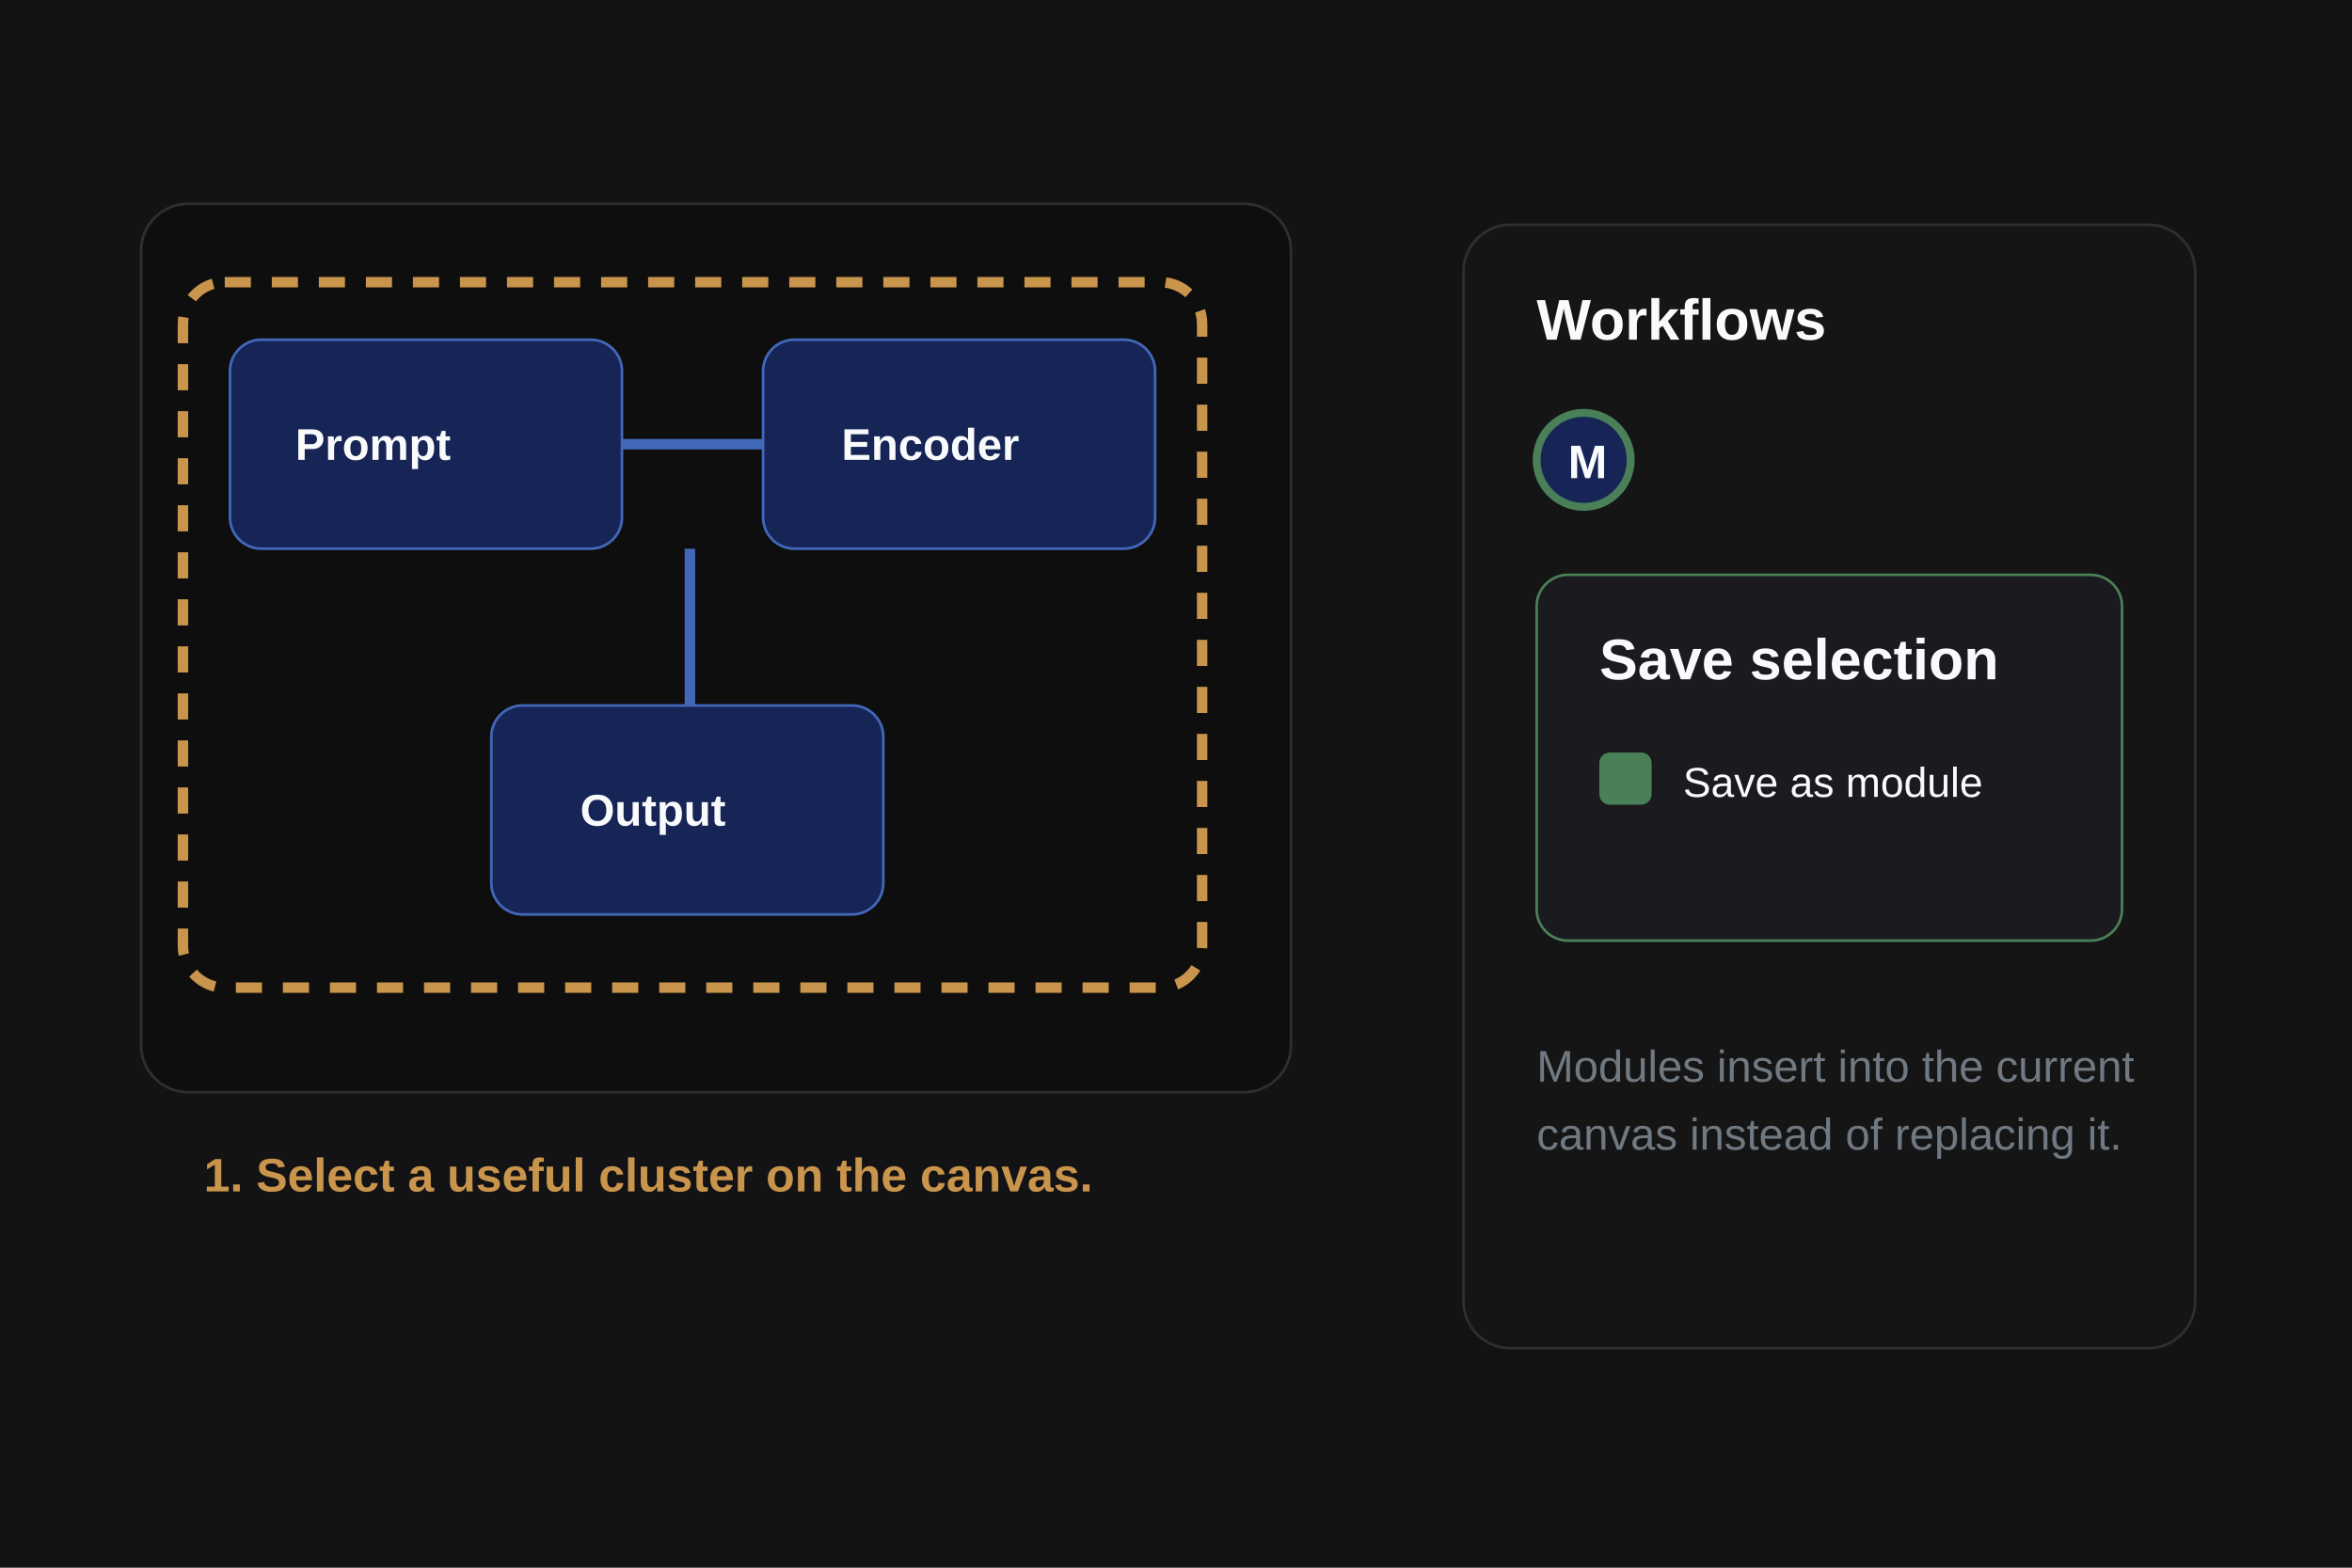
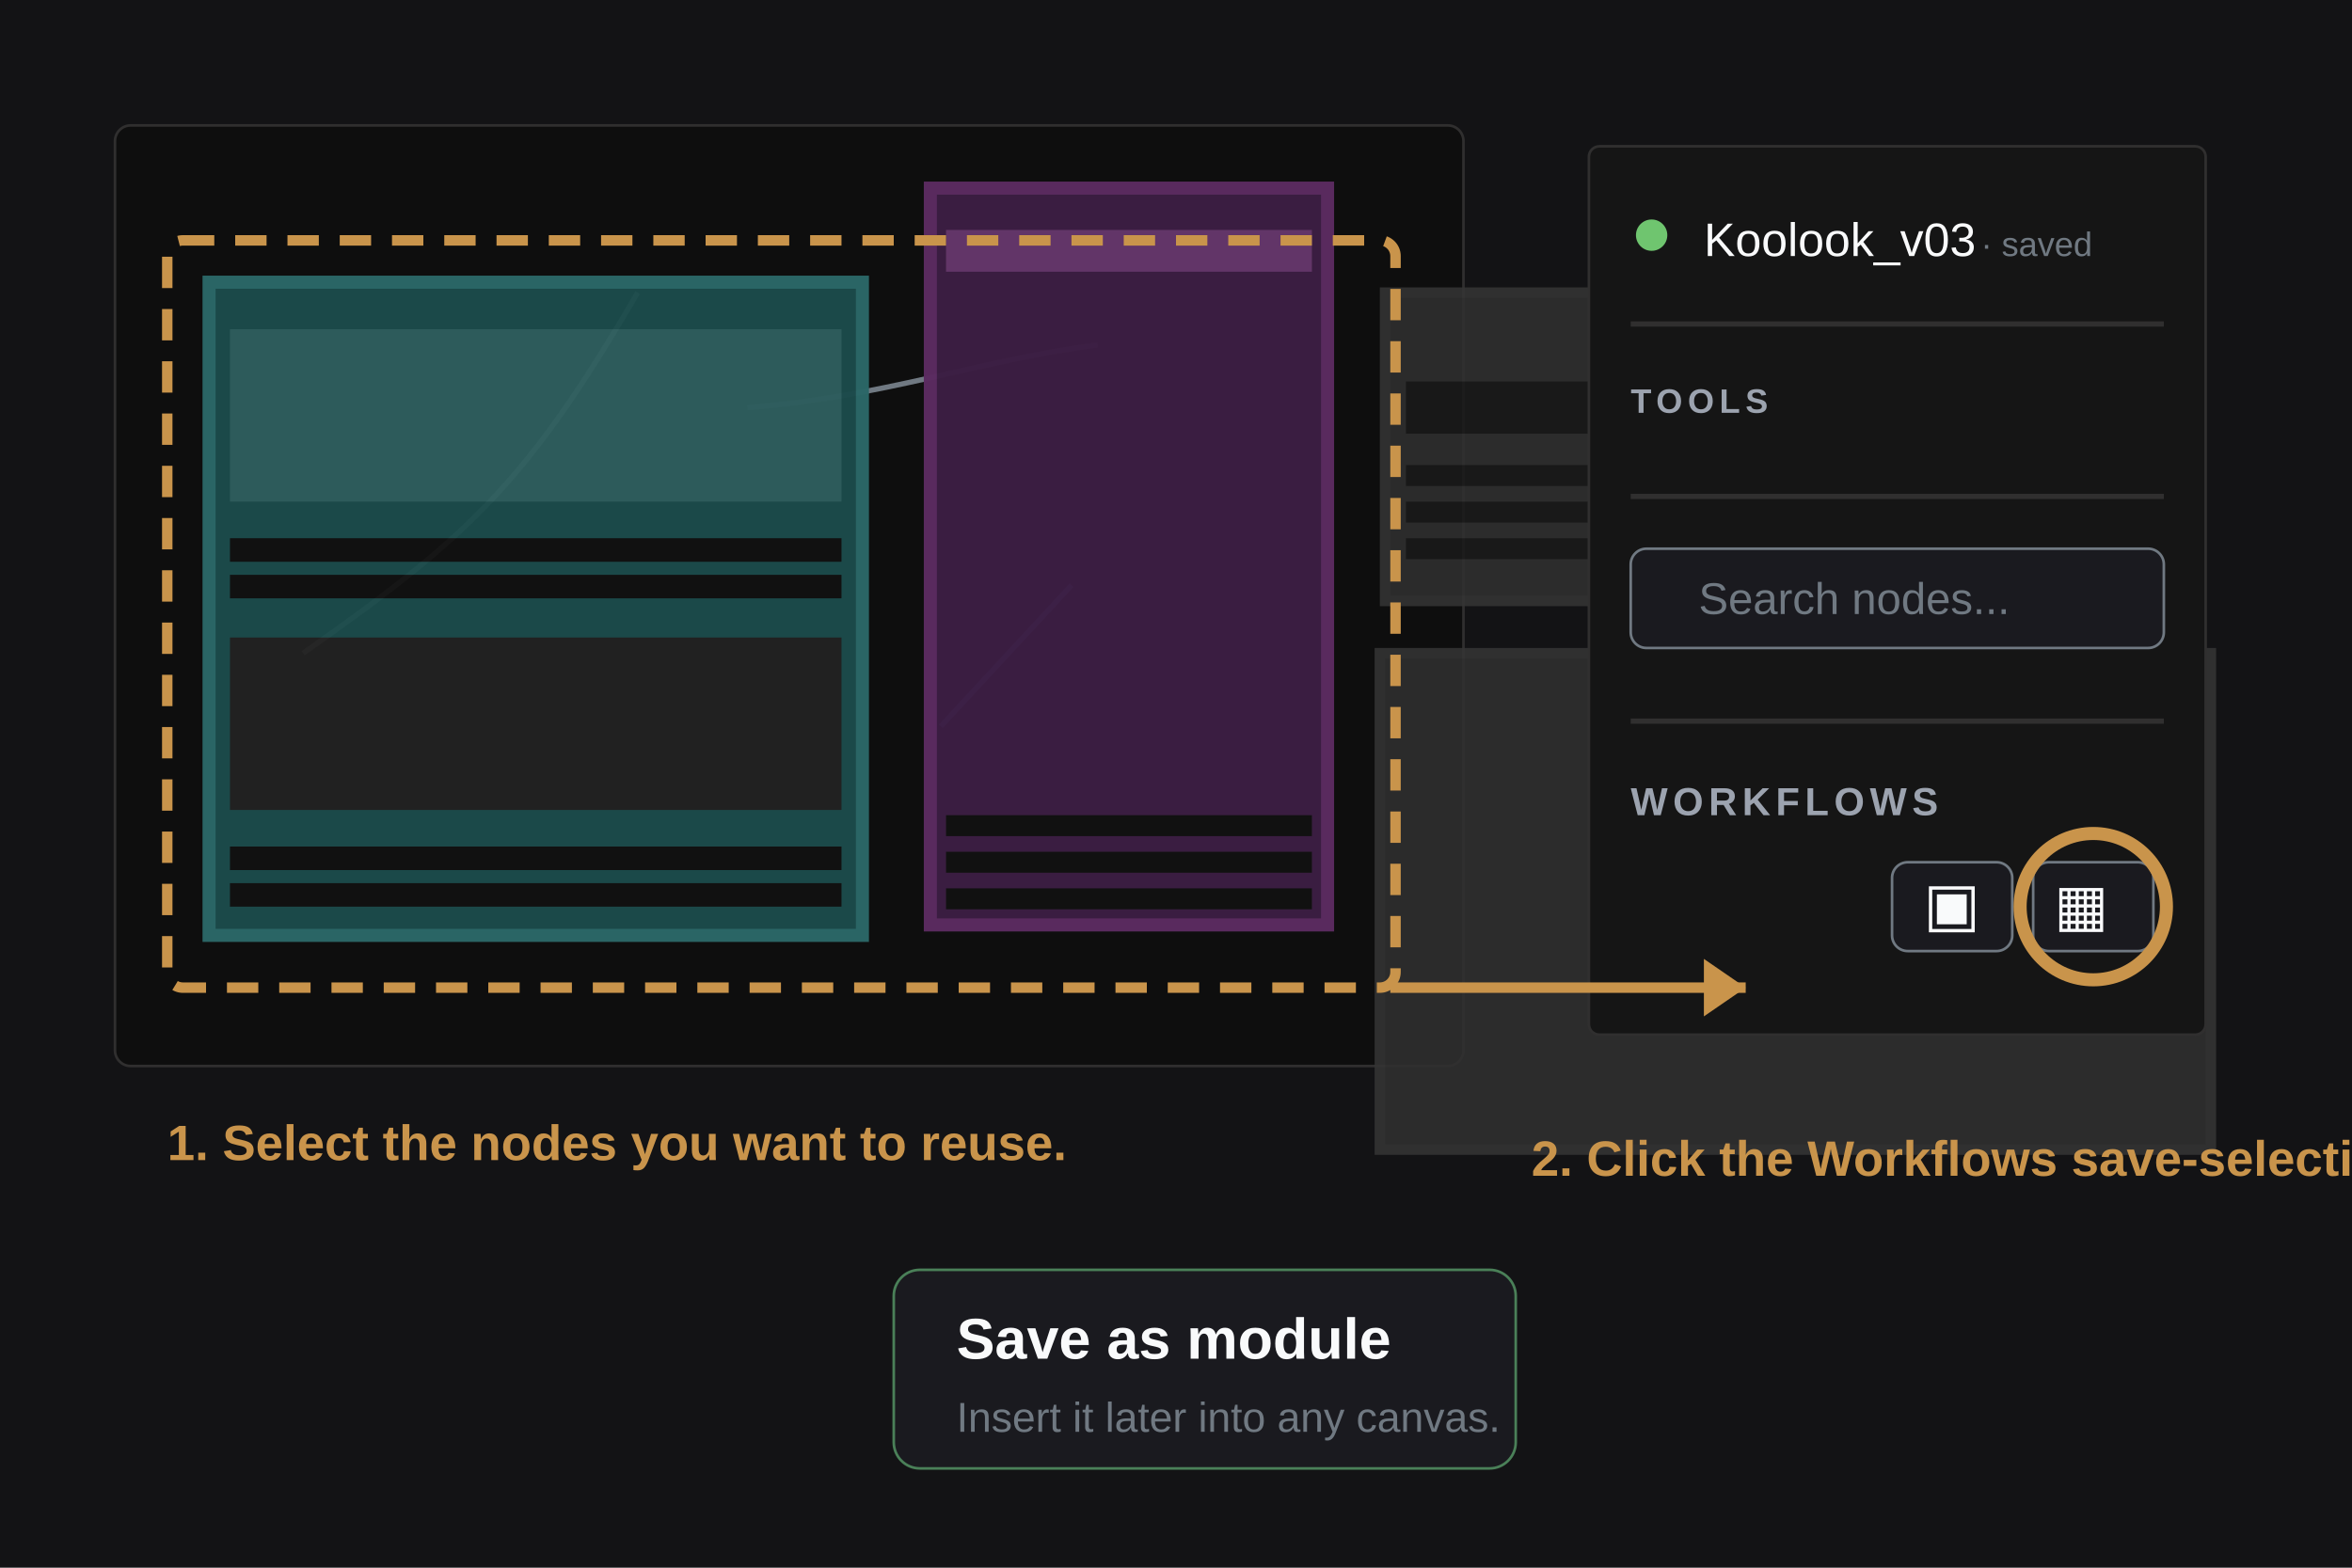
<svg xmlns="http://www.w3.org/2000/svg" width="900" height="600" viewBox="0 0 900 600" role="img" aria-labelledby="title desc">
  <rect width="900" height="600" fill="#131315" />
  <g font-family="Arial, sans-serif">
-     <rect x="54" y="78" width="440" height="340" rx="18" fill="#0e0e0e" stroke="#302f2f" />
-     <rect x="88" y="130" width="150" height="80" rx="12" fill="#162556" stroke="#4268ba" />
-     <text x="113" y="176" fill="#f9fafb" font-size="17" font-weight="700">Prompt</text>
-     <rect x="292" y="130" width="150" height="80" rx="12" fill="#162556" stroke="#4268ba" />
-     <text x="322" y="176" fill="#f9fafb" font-size="17" font-weight="700">Encoder</text>
-     <rect x="188" y="270" width="150" height="80" rx="12" fill="#162556" stroke="#4268ba" />
-     <text x="222" y="316" fill="#f9fafb" font-size="17" font-weight="700">Output</text>
-     <path d="M238 170 H292 M264 210 L264 270" stroke="#4268ba" stroke-width="4" />
-     <rect x="70" y="108" width="390" height="270" rx="16" fill="none" stroke="#c9944b" stroke-width="4" stroke-dasharray="10 8" />
-     <text x="78" y="456" fill="#c9944b" font-size="18" font-weight="700">1. Select a useful cluster on the canvas.</text>
-     <rect x="560" y="86" width="280" height="430" rx="18" fill="#151515" stroke="#302f2f" />
-     <text x="588" y="130" fill="#f9fafb" font-size="22" font-weight="700">Workflows</text>
-     <circle cx="606" cy="176" r="18" fill="#162556" stroke="#4a8058" stroke-width="3" />
-     <text x="600" y="183" fill="#f9fafb" font-size="18" font-weight="700">M</text>
-     <rect x="588" y="220" width="224" height="140" rx="12" fill="#1a1a1f" stroke="#4a8058" />
-     <text x="612" y="260" fill="#f9fafb" font-size="22" font-weight="700">Save selection</text>
-     <rect x="612" y="288" width="20" height="20" rx="4" fill="#4a8058" />
-     <text x="644" y="305" fill="#f9fafb" font-size="16">Save as module</text>
-     <text x="588" y="414" fill="#707982" font-size="17">Modules insert into the current</text>
-     <text x="588" y="440" fill="#707982" font-size="17">canvas instead of replacing it.</text>
+     <rect x="44" y="48" width="516" height="360" rx="6" fill="#0e0e0e" stroke="#302f2f" />
+     <path d="M116 250 C180 205 202 184 244 112" fill="none" stroke="#f9fafb" stroke-width="2" />
+     <path d="M286 156 C338 152 374 138 420 132" fill="none" stroke="#707982" stroke-width="2" />
+     <path d="M410 224 L360 278" fill="none" stroke="#68aaff" stroke-width="2" />
+     <g opacity="0.98">
+       <rect x="80" y="108" width="250" height="250" fill="#1c4a4a" stroke="#2b6767" stroke-width="5" />
+       <rect x="88" y="126" width="234" height="66" fill="#2e5d5d" />
+       <rect x="88" y="206" width="234" height="9" fill="#111" />
+       <rect x="88" y="220" width="234" height="9" fill="#111" />
+       <rect x="88" y="244" width="234" height="66" fill="#222" />
+       <rect x="88" y="324" width="234" height="9" fill="#111" />
+       <rect x="88" y="338" width="234" height="9" fill="#111" />
+     </g>
+     <g opacity="0.98">
+       <rect x="356" y="72" width="152" height="282" fill="#3b1e42" stroke="#5b2b60" stroke-width="5" />
+       <rect x="362" y="88" width="140" height="16" fill="#64366a" />
+       <rect x="362" y="312" width="140" height="8" fill="#111" />
+       <rect x="362" y="326" width="140" height="8" fill="#111" />
+       <rect x="362" y="340" width="140" height="8" fill="#111" />
+     </g>
+     <g opacity="0.86">
+       <rect x="530" y="112" width="132" height="118" fill="#303030" stroke="#343434" stroke-width="4" />
+       <rect x="538" y="146" width="116" height="20" fill="#191919" />
+       <rect x="538" y="178" width="116" height="8" fill="#191919" />
+       <rect x="538" y="192" width="116" height="8" fill="#191919" />
+       <rect x="538" y="206" width="116" height="8" fill="#191919" />
+       <rect x="528" y="250" width="318" height="190" fill="#303030" stroke="#343434" stroke-width="4" />
+     </g>
+     <rect x="64" y="92" width="470" height="286" rx="6" fill="none" stroke="#c9944b" stroke-width="4" stroke-dasharray="12 8" />
+     <text x="64" y="444" fill="#c9944b" font-size="19" font-weight="700">1. Select the nodes you want to reuse.</text>
+     <g transform="translate(608 56)">
+       <rect width="236" height="340" rx="4" fill="#151515" stroke="#302f2f" />
+       <circle cx="24" cy="34" r="6" fill="#6fc56f" />
+       <text x="44" y="42" fill="#f9fafb" font-size="18">Koolook_v03</text>
+       <text x="150" y="42" fill="#707982" font-size="13">· saved</text>
+       <path d="M16 68 H220" stroke="#302f2f" stroke-width="2" />
+       <text x="16" y="102" fill="#9ca3af" font-size="13" font-weight="700" letter-spacing="2">TOOLS</text>
+       <path d="M16 134 H220" stroke="#302f2f" stroke-width="2" />
+       <rect x="16" y="154" width="204" height="38" rx="6" fill="#1a1a1f" stroke="#707982" />
+       <text x="42" y="179" fill="#707982" font-size="17">Search nodes...</text>
+       <path d="M16 220 H220" stroke="#302f2f" stroke-width="2" />
+       <text x="16" y="256" fill="#9ca3af" font-size="15" font-weight="700" letter-spacing="2">WORKFLOWS</text>
+       <rect x="116" y="274" width="46" height="34" rx="6" fill="#1a1a1f" stroke="#707982" />
+       <text x="128" y="298" fill="#f9fafb" font-size="23">▣</text>
+       <rect x="170" y="274" width="46" height="34" rx="6" fill="#1a1a1f" stroke="#707982" />
+       <text x="178" y="298" fill="#f9fafb" font-size="22">▦</text>
+       <circle cx="193" cy="291" r="28" fill="none" stroke="#c9944b" stroke-width="5" />
+     </g>
+     <path d="M532 378 H668" stroke="#c9944b" stroke-width="4" />
+     <path d="M668 378 l-16 -11 v22 z" fill="#c9944b" />
+     <text x="586" y="450" fill="#c9944b" font-size="19" font-weight="700">2. Click the Workflows save-selection button.</text>
+     <rect x="342" y="486" width="238" height="76" rx="10" fill="#1a1a1f" stroke="#4a8058" />
+     <text x="366" y="520" fill="#f9fafb" font-size="22" font-weight="700">Save as module</text>
+     <text x="366" y="548" fill="#707982" font-size="16">Insert it later into any canvas.</text>
  </g>
</svg>
